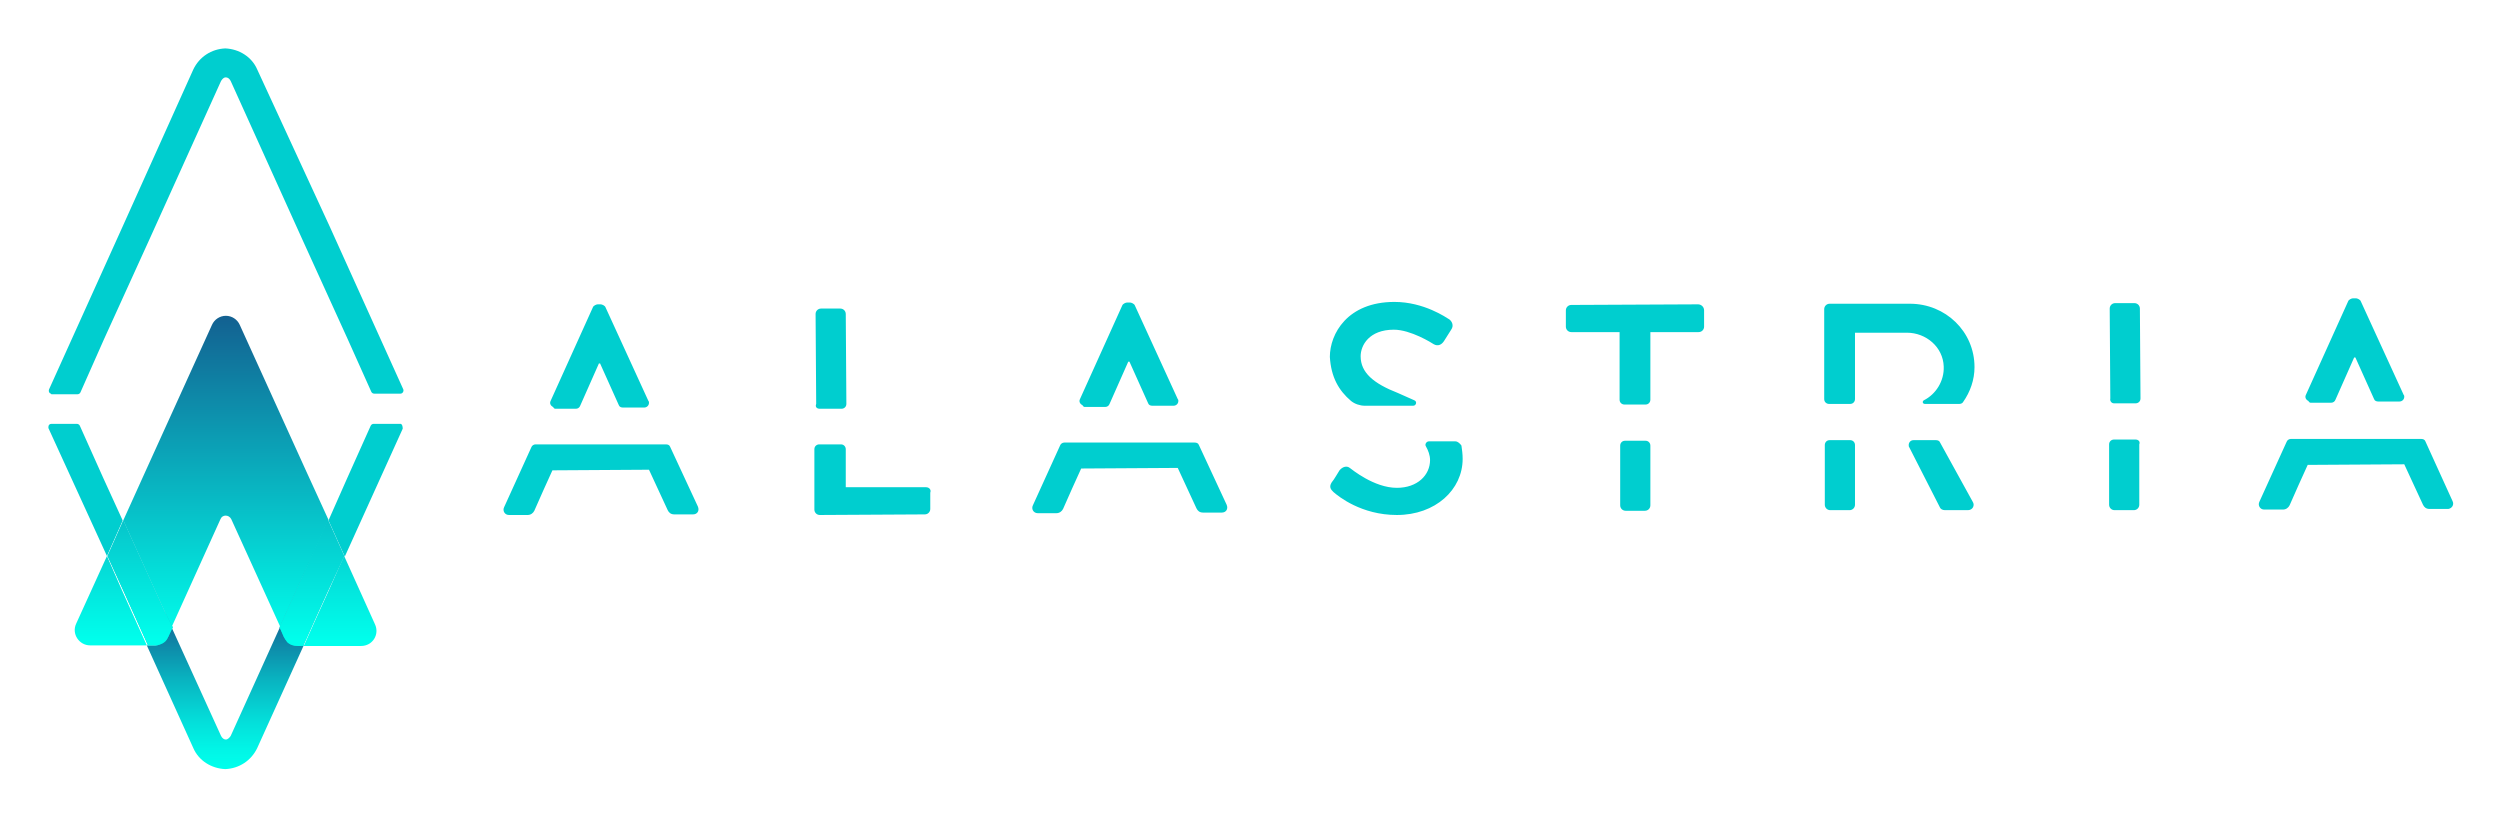
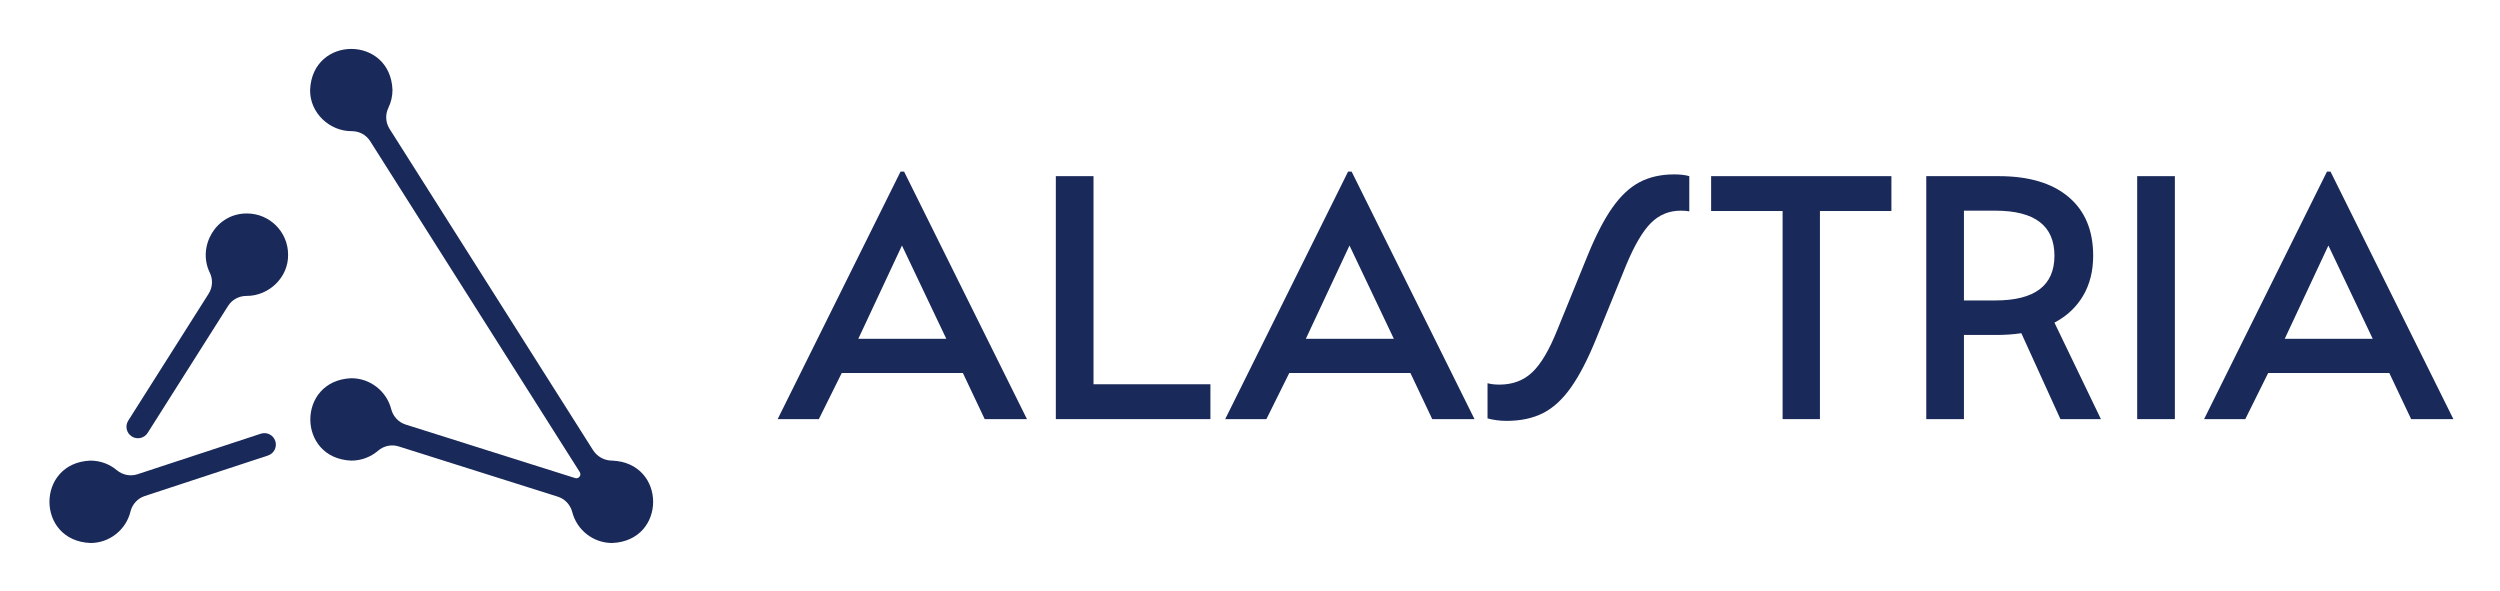
- <svg xmlns="http://www.w3.org/2000/svg" role="img" viewBox="-7.22 54.78 414.18 135.18">
-   <style>svg {enable-background:new 0 0 400 245}</style>
-   <style>.st0{fill:#00cecf}</style>
-   <path d="M274.1 105.2l-21 .1c-.5 0-.9.4-.9.9v2.7c0 .5.4.9.9.9h8V121c0 .5.4.8.8.8h3.5c.5 0 .8-.4.8-.8v-11.2h8c.5 0 .9-.4.9-.9v-2.7c0-.6-.5-1-1-1m-8.7 22.6H262c-.5 0-.8.4-.8.8v9.9c0 .5.4.9.9.9h3.2c.5 0 .9-.4.9-.9v-9.9c0-.4-.3-.8-.8-.8m48.8.3c-.1-.3-.4-.4-.7-.4h-3.7c-.5 0-.8.4-.8.8 0 .1 0 .3.1.4l5.1 10c.1.2.4.4.8.4h3.8c.8 0 1.2-.8.8-1.4l-5.4-9.8zm-5-23h-13.3c-.5 0-.9.4-.9.9v14.9c0 .5.4.8.8.8h3.5c.5 0 .8-.4.8-.8v-11h8.6c3.2 0 6 2.4 6.1 5.6.1 2.4-1.3 4.6-3.3 5.6-.3.2-.2.6.2.6h5.7c.2 0 .5-.1.6-.3 1.2-1.7 1.9-3.7 1.9-5.8 0-5.9-4.8-10.5-10.7-10.5m89.9 32.7l-4.5-9.9c-.1-.3-.4-.4-.7-.4H372.3c-.3 0-.6.2-.7.5l-4.5 9.9c-.3.6.1 1.3.8 1.3h3.1c.5 0 .9-.3 1.1-.7 1-2.3 2-4.5 3-6.7l16-.1 3.1 6.7c.2.4.5.7 1.1.7h3.1c.6-.1 1-.7.7-1.3M343 121.6h3.6c.4 0 .8-.3.8-.8l-.1-14.9c0-.5-.4-.9-.9-.9h-3.2c-.5 0-.9.4-.9.9l.1 14.9c-.1.4.2.8.6.8m-109.1 6.3h-4.4c-.4 0-.7.5-.5.8.4.7.7 1.5.7 2.3 0 2.5-2.1 4.6-5.5 4.6-3.8 0-7.5-3.1-7.8-3.3-.5-.4-1.2-.2-1.7.4-.4.6-.8 1.4-1.3 2-.5.8-.1 1.2.3 1.6.8.7 4.6 3.8 10.5 3.8 6.4 0 10.9-4.2 10.9-9.3 0-.8-.1-1.5-.2-2.2-.2-.3-.6-.7-1-.7m112.7-.3H343c-.4 0-.8.3-.8.8v10c0 .5.4.9.9.9h3.2c.5 0 .9-.4.9-.9v-10c.2-.5-.2-.8-.6-.8m-47.3.1h-3.4c-.5 0-.8.4-.8.8v9.9c0 .5.4.9.9.9h3.2c.5 0 .9-.4.9-.9v-9.9c0-.4-.3-.8-.8-.8m-126.8-5.5h3.4c.3 0 .6-.2.7-.5l3.1-7h.2l3.1 6.9c.1.3.4.4.7.4h3.5c.4 0 .8-.3.8-.8 0-.1 0-.2-.1-.3l-7.1-15.5c-.1-.3-.6-.5-.8-.5h-.5c-.2 0-.7.2-.8.5l-7 15.5c-.2.4 0 .8.4 1 .2.3.3.3.4.3m-87.7.3h3.4c.3 0 .6-.2.7-.5l3.1-7h.2l3.1 6.9c.1.3.4.4.7.4h3.5c.4 0 .8-.3.8-.8 0-.1 0-.2-.1-.3l-7.1-15.5c-.1-.3-.6-.5-.8-.5h-.5c-.2 0-.7.2-.8.5l-7 15.5c-.2.4 0 .8.4 1 .2.3.3.3.4.3m131.8-1.3c.6.5 1.5.8 2.3.8h8c.5 0 .7-.7.2-.9l-2.7-1.2c-4.1-1.6-6.2-3.4-6.2-6.1 0-1.8 1.4-4.4 5.5-4.4 2.8 0 6.3 2.2 6.6 2.4.7.4 1.3.1 1.7-.5.4-.6.8-1.3 1.2-1.9.5-.7.1-1.4-.3-1.7-.5-.3-4.2-2.9-9.1-2.9-7.8 0-10.7 5.3-10.7 9.1.2 3.4 1.5 5.6 3.5 7.3m159 .3h3.4c.3 0 .6-.2.7-.5l3.1-7h.2l3.1 6.9c.1.3.4.4.7.4h3.5c.4 0 .8-.3.8-.8 0-.1 0-.2-.1-.3l-7.1-15.5c-.1-.3-.6-.5-.8-.5h-.5c-.2 0-.7.2-.8.5l-7 15.5c-.2.4 0 .8.4 1 .2.3.3.3.4.3m-184.2 7c-.1-.3-.4-.4-.7-.4H169.1c-.3 0-.6.2-.7.5l-4.5 9.9c-.3.6.1 1.3.8 1.3h3.1c.5 0 .9-.3 1.1-.7 1-2.3 2-4.5 3-6.7l16-.1 3.1 6.7c.2.4.5.7 1.1.7h3.1c.7 0 1.1-.6.8-1.3l-4.6-9.9zm-87.6.3c-.1-.3-.4-.4-.7-.4H81.5c-.3 0-.6.2-.7.5l-4.5 9.9c-.3.6.1 1.3.8 1.3h3.1c.5 0 .9-.3 1.1-.7 1-2.3 2-4.5 3-6.7l16-.1 3.1 6.7c.2.4.5.7 1.1.7h3.1c.7 0 1.1-.6.8-1.3l-4.6-9.9zm42.4 6.7h-13.3v-6.3c0-.4-.3-.8-.8-.8h-3.6c-.4 0-.8.3-.8.8v10c0 .5.4.9.9.9l17.4-.1c.5 0 .9-.4.9-.9v-2.7c.2-.5-.2-.9-.7-.9m-17.6-13h3.6c.4 0 .8-.3.8-.8l-.1-14.9c0-.5-.4-.9-.9-.9h-3.2c-.5 0-.9.4-.9.9l.1 14.9c-.2.5.1.8.6.8M1.3 120.1h4.3c.2 0 .4-.1.5-.3L10 111l7.6-16.7 11.8-26.1c.2-.3.4-.6.8-.6.3 0 .6.2.8.6l11.8 26.1 7.6 16.7 3.9 8.7c.1.2.3.3.5.3h4.3c.4 0 .6-.4.5-.7l-12.2-27-12-26c-.9-2.1-3-3.4-5.3-3.5-2.3.1-4.3 1.4-5.3 3.5l-11.7 26-12.2 27c-.1.3 0 .6.3.7l.1.1" class="st0" />
-   <path fill="none" d="M29.3 140.8l-8.1 17.9 8.2 18c.2.3.4.6.8.6.3 0 .6-.2.8-.6l8.2-18.1-8.2-17.8c-.3-.7-1.4-.7-1.7 0z" />
-   <linearGradient id="SVGID_1_" x1="550.817" x2="550.937" y1="575.513" y2="575.513" gradientTransform="rotate(-90 256463.815 -5546.234) scale(455.2437)" gradientUnits="userSpaceOnUse">
-     <stop offset="0" stop-color="#00ffec" />
-     <stop offset="1" stop-color="#135f90" />
-   </linearGradient>
-   <path fill="url(#SVGID_1_)" d="M10.5 146.9l-5.1 11.2c-.8 1.7.5 3.6 2.3 3.6h9.4l-4.1-9.1-2.5-5.7z" />
-   <linearGradient id="SVGID_2_" x1="550.817" x2="550.937" y1="575.471" y2="575.471" gradientTransform="rotate(-90 256463.815 -5546.234) scale(455.2437)" gradientUnits="userSpaceOnUse">
-     <stop offset="0" stop-color="#00ffec" />
-     <stop offset="1" stop-color="#135f90" />
-   </linearGradient>
-   <path fill="url(#SVGID_2_)" d="M13.2 141l4.4 9.7L20 156l1.2 2.7 8.1-17.9c.3-.8 1.4-.8 1.8 0l8.1 17.8 3.6-8 4.4-9.7-3.8-8.3-10.9-24c-.4-.9-1.3-1.5-2.3-1.5-1 0-1.9.6-2.3 1.5l-10.9 24-3.8 8.4z" />
-   <linearGradient id="SVGID_3_" x1="550.817" x2="550.937" y1="575.43" y2="575.43" gradientTransform="rotate(-90 256463.815 -5546.234) scale(455.2437)" gradientUnits="userSpaceOnUse">
-     <stop offset="0" stop-color="#00ffec" />
-     <stop offset="1" stop-color="#135f90" />
-   </linearGradient>
-   <path fill="url(#SVGID_3_)" d="M47.2 152.7l-2 4.4-2.1 4.7h9.5c1.9 0 3.1-1.9 2.3-3.6l-5.1-11.3-.7 1.5-1.9 4.3z" />
-   <path d="M10.5 146.9l2.4-5.4.2-.5-3.2-7-3.9-8.7c-.1-.2-.3-.3-.5-.3H1.3c-.3 0-.5.2-.5.5v.2l9.7 21.2z" class="st0" />
-   <linearGradient id="SVGID_4_" x1="30.137" x2="30.137" y1="156.311" y2="181.939" gradientUnits="userSpaceOnUse">
-     <stop offset="0" stop-color="#135f90" />
-     <stop offset=".117" stop-color="#10779e" />
-     <stop offset=".419" stop-color="#09b1bf" />
-     <stop offset=".677" stop-color="#04dbd8" />
-     <stop offset=".879" stop-color="#01f5e6" />
-     <stop offset="1" stop-color="#00ffec" />
-   </linearGradient>
-   <path fill="url(#SVGID_4_)" d="M42.2 161.7c-.7 0-1.3-.3-1.8-.7-.1-.1-.2-.2-.2-.3-.1-.1-.2-.3-.3-.5l-.7-1.6-8.2 18.1c-.2.3-.5.6-.8.6-.3 0-.6-.2-.8-.6l-8.2-18-.7 1.5c0 .1-.1.1-.1.2-.1.2-.3.4-.4.6-.3.3-.7.5-1.1.6-.1 0-.2.1-.4.1h-1.4l7.7 17c.9 2.1 3 3.4 5.3 3.5 2.3-.1 4.3-1.4 5.3-3.5l7.7-17h-.9z" />
-   <path d="M59.2 125h-4.5c-.2 0-.4.1-.5.3l-3.9 8.7-3.1 7 2.7 6 9.6-21.2c0-.4-.1-.7-.3-.8zm-38 33.7L20 156zm17.9-.1l.7 1.6-.7-1.6zm-20.2 3c-.1 0-.2.1-.4.1.2 0 .3 0 .4-.1zm1.5-1.2c-.1.2-.3.4-.4.6.2-.2.3-.4.4-.6zm20 .6c-.1-.1-.2-.2-.2-.3 0 .1.1.2.2.3zm1.8.7c-.7 0-1.3-.3-1.8-.7.4.5 1.1.7 1.8.7zm-29-20.7l-.3.5zm-.1 11.7l-2.6-5.8 2.6 5.8 4.1 9zm30 9l2.1-4.7zm6-13.4l.7-1.4z" class="st0" />
-   <linearGradient id="SVGID_5_" x1="550.857" x2="550.868" y1="575.434" y2="575.434" gradientTransform="rotate(-90 256463.815 -5546.234) scale(455.2437)" gradientUnits="userSpaceOnUse">
-     <stop offset="0" stop-color="#00ffec" />
-     <stop offset="1" stop-color="#135f90" />
-   </linearGradient>
-   <path fill="url(#SVGID_5_)" d="M47.1 140.9z" />
-   <linearGradient id="SVGID_6_" x1="550.817" x2="550.937" y1="575.434" y2="575.434" gradientTransform="rotate(-90 256463.815 -5546.234) scale(455.2437)" gradientUnits="userSpaceOnUse">
-     <stop offset="0" stop-color="#00ffec" />
-     <stop offset="1" stop-color="#135f90" />
-   </linearGradient>
-   <path fill="url(#SVGID_6_)" d="M45.2 157l2-4.3 1.9-4.4-1.9 4.4z" />
-   <linearGradient id="SVGID_7_" x1="550.817" x2="550.937" y1="575.434" y2="575.434" gradientTransform="rotate(-90 256463.815 -5546.234) scale(455.2437)" gradientUnits="userSpaceOnUse">
-     <stop offset="0" stop-color="#00ffec" />
-     <stop offset="1" stop-color="#135f90" />
-   </linearGradient>
-   <path fill="url(#SVGID_7_)" d="M45.2 157l2-4.3 1.9-4.4-1.9 4.4z" />
-   <linearGradient id="SVGID_8_" x1="550.817" x2="550.937" y1="575.443" y2="575.443" gradientTransform="rotate(-90 256463.815 -5546.234) scale(455.2437)" gradientUnits="userSpaceOnUse">
-     <stop offset="0" stop-color="#00ffec" />
-     <stop offset="1" stop-color="#135f90" />
-   </linearGradient>
-   <path fill="url(#SVGID_8_)" d="M39.1 158.6l3.6-7.9 4.4-9.8-4.4 9.8z" />
-   <linearGradient id="SVGID_9_" x1="550.817" x2="550.937" y1="575.443" y2="575.443" gradientTransform="rotate(-90 256463.815 -5546.234) scale(455.2437)" gradientUnits="userSpaceOnUse">
-     <stop offset="0" stop-color="#00ffec" />
-     <stop offset="1" stop-color="#135f90" />
-   </linearGradient>
-   <path fill="url(#SVGID_9_)" d="M39.1 158.6l3.6-7.9 4.4-9.8-4.4 9.8z" />
-   <linearGradient id="SVGID_10_" x1="550.817" x2="550.937" y1="575.501" y2="575.501" gradientTransform="rotate(-90 256463.815 -5546.234) scale(455.2437)" gradientUnits="userSpaceOnUse">
-     <stop offset="0" stop-color="#00ffec" />
-     <stop offset="1" stop-color="#135f90" />
-   </linearGradient>
-   <path fill="url(#SVGID_10_)" d="M20 156l-2.4-5.3-4.4-9.7 4.4 9.7z" />
-   <linearGradient id="SVGID_11_" x1="550.817" x2="550.937" y1="575.501" y2="575.501" gradientTransform="rotate(-90 256463.815 -5546.234) scale(455.2437)" gradientUnits="userSpaceOnUse">
-     <stop offset="0" stop-color="#00ffec" />
-     <stop offset="1" stop-color="#135f90" />
-   </linearGradient>
-   <path fill="url(#SVGID_11_)" d="M20 156l-2.4-5.3-4.4-9.7 4.4 9.7z" />
-   <path d="M21.2 158.7l-.7 1.5z" class="st0" />
-   <linearGradient id="SVGID_12_" x1="550.817" x2="550.937" y1="575.492" y2="575.492" gradientTransform="rotate(-90 256463.815 -5546.234) scale(455.2437)" gradientUnits="userSpaceOnUse">
-     <stop offset="0" stop-color="#00ffec" />
-     <stop offset="1" stop-color="#135f90" />
-   </linearGradient>
-   <path fill="url(#SVGID_12_)" d="M21.2 158.7l-.7 1.5z" />
-   <linearGradient id="SVGID_13_" x1="550.817" x2="550.937" y1="575.431" y2="575.431" gradientTransform="rotate(-90 256463.815 -5546.234) scale(455.2437)" gradientUnits="userSpaceOnUse">
-     <stop offset="0" stop-color="#00ffec" />
-     <stop offset="1" stop-color="#135f90" />
-   </linearGradient>
-   <path fill="url(#SVGID_13_)" d="M49.8 146.9l-2.7-6z" />
-   <path d="M10.5 146.9l2.4-5.4z" class="st0" />
-   <linearGradient id="SVGID_14_" x1="550.817" x2="550.937" y1="575.512" y2="575.512" gradientTransform="rotate(-90 256463.815 -5546.234) scale(455.2437)" gradientUnits="userSpaceOnUse">
-     <stop offset="0" stop-color="#00ffec" />
-     <stop offset="1" stop-color="#135f90" />
-   </linearGradient>
-   <path fill="url(#SVGID_14_)" d="M10.5 146.9l2.4-5.4z" />
-   <path d="M42.7 150.7l-3.6 8 .7 1.6c.1.2.2.3.3.5.1.1.2.2.2.3.5.5 1.1.7 1.8.7h.9l2.1-4.7 2-4.4 2-4.3.7-1.5-2.7-6-4.4 9.8z" class="st0" />
-   <linearGradient id="SVGID_15_" x1="550.817" x2="550.937" y1="575.44" y2="575.44" gradientTransform="rotate(-90 256463.815 -5546.234) scale(455.2437)" gradientUnits="userSpaceOnUse">
-     <stop offset="0" stop-color="#00ffec" />
-     <stop offset="1" stop-color="#135f90" />
-   </linearGradient>
-   <path fill="url(#SVGID_15_)" d="M42.7 150.7l-3.6 8 .7 1.6c.1.2.2.3.3.5.1.1.2.2.2.3.5.5 1.1.7 1.8.7h.9l2.1-4.7 2-4.4 2-4.3.7-1.5-2.7-6-4.4 9.8z" />
-   <path d="M17.6 150.7l-4.4-9.7-.2.5-2.4 5.4 2.6 5.7 4.1 9.1h1.4c.1 0 .2 0 .4-.1.4-.1.8-.3 1.1-.6.2-.2.3-.4.4-.6 0-.1.1-.1.1-.2l.7-1.5L20 156l-2.4-5.3z" class="st0" />
-   <linearGradient id="SVGID_16_" x1="550.817" x2="550.937" y1="575.503" y2="575.503" gradientTransform="rotate(-90 256463.815 -5546.234) scale(455.2437)" gradientUnits="userSpaceOnUse">
-     <stop offset="0" stop-color="#00ffec" />
-     <stop offset="1" stop-color="#135f90" />
-   </linearGradient>
-   <path fill="url(#SVGID_16_)" d="M17.6 150.7l-4.4-9.7-.2.5-2.4 5.4 2.6 5.7 4.1 9.1h1.4c.1 0 .2 0 .4-.1.4-.1.8-.3 1.1-.6.2-.2.3-.4.4-.6 0-.1.1-.1.1-.2l.7-1.5L20 156l-2.4-5.3z" />
+ <svg xmlns="http://www.w3.org/2000/svg" role="img" viewBox="44.94 45.94 1511.12 357.12">
+   <defs>
+     <clipPath id="a" clipPathUnits="userSpaceOnUse">
+       <path d="M0 336.723h1202.044V0H0z" />
+     </clipPath>
+   </defs>
+   <g clip-path="url(#a)" transform="matrix(1.33333 0 0 -1.33333 0 448.964)">
+     <path fill="#192959" fill-opacity="1" fill-rule="nonzero" stroke="none" d="M311.225 93.456c-3.525-.005-6.806 1.797-8.692 4.775l-92.246 145.651c-1.826 2.884-1.976 6.492-.492 9.567 1.178 2.439 1.84 5.173 1.84 8.064-.982 24.768-36.365 24.764-37.346 0-.172-10.473 8.908-18.781 18.839-18.702 3.397.027 6.575-1.665 8.392-4.534L296.543 88.24c.409-.645.363-1.476-.109-2.077-.005-.006-.01-.013-.015-.02-.464-.591-1.243-.836-1.96-.609l-76.868 24.274c-3.263 1.03-5.695 3.707-6.549 7.02-2.065 8.013-9.409 13.988-18.08 13.974-24.768-.983-24.763-36.366.001-37.346 4.647 0 8.896 1.699 12.162 4.509 2.569 2.209 6.088 2.944 9.319 1.924l72.152-22.785c3.263-1.03 5.695-3.707 6.549-7.02 2.065-8.013 9.409-13.988 18.08-13.974 24.768.982 24.764 36.366 0 37.346" />
+     <path fill="#192959" fill-opacity="1" fill-rule="nonzero" stroke="none" d="M145.64 205.495c-14.244.06-22.576-15.157-16.833-26.824 1.501-3.05 1.311-6.66-.508-9.532l-36.453-57.558c-1.538-2.427-.816-5.642 1.611-7.179 2.392-1.525 5.633-.836 7.18 1.611l36.462 57.573c1.817 2.867 4.992 4.559 8.386 4.534 9.928-.074 18.999 8.232 18.828 18.702 0 10.313-8.36 18.673-18.673 18.673" />
+     <path fill="#192959" fill-opacity="1" fill-rule="nonzero" stroke="none" d="M151.942 105.655l-55.906-18.38c-3.23-1.062-6.76-.346-9.367 1.836-3.24 2.712-7.413 4.346-11.969 4.346-24.767-.983-24.764-36.366.001-37.347 8.748-.02 16.158 6.087 18.138 14.202.81 3.319 3.216 6.015 6.462 7.082l55.891 18.375c2.73.898 4.215 3.839 3.318 6.568-.898 2.73-3.839 4.216-6.568 3.318" />
+     <path fill="#192959" fill-opacity="1" fill-rule="nonzero" stroke="none" d="M462.709 148.663l-20.114 42.302-19.793-42.302zm-20.752 75.824h1.596l55.712-112.22h-19.156l-9.897 20.911h-54.914l-10.375-20.911h-18.677z" />
+     <path fill="#192959" fill-opacity="1" fill-rule="nonzero" stroke="none" d="M512.353 222.411h17.08v-94.342h52.998v-15.803h-70.078z" />
+     <path fill="#192959" fill-opacity="1" fill-rule="nonzero" stroke="none" d="M665.596 148.663l-20.114 42.302-19.794-42.302zm-20.752 75.824h1.596l55.711-112.22h-19.156l-9.897 20.911h-54.912l-10.377-20.911h-18.676z" />
+     <path fill="#192959" fill-opacity="1" fill-rule="nonzero" stroke="none" d="M753.392 186.335c3.723 9.152 7.475 16.415 11.254 21.791 3.776 5.371 7.901 9.23 12.37 11.573 4.47 2.339 9.684 3.512 15.644 3.512 2.767 0 5.054-.268 6.865-.799v-15.963c-.427.105-.985.185-1.677.239-.693.053-1.411.08-2.154.08-5.323 0-9.845-1.862-13.57-5.587-3.725-3.726-7.449-10.057-11.174-18.996l-13.727-33.682c-3.727-9.153-7.503-16.442-11.334-21.869-3.831-5.428-8.061-9.313-12.691-11.654-4.629-2.342-10.136-3.51-16.521-3.51-1.597 0-3.141.106-4.63.319-1.492.214-2.821.478-3.99.797v15.964c1.488-.427 3.296-.639 5.427-.639 5.958 0 10.907 1.861 14.845 5.586 3.936 3.725 7.715 10.11 11.334 19.156z" />
+     <path fill="#192959" fill-opacity="1" fill-rule="nonzero" stroke="none" d="M841.826 206.608h-32.405v15.803h81.731v-15.803h-32.405v-94.342h-16.921z" />
+     <path fill="#192959" fill-opacity="1" fill-rule="nonzero" stroke="none" d="M938.242 166.062c17.879 0 26.818 6.757 26.818 20.273 0 13.621-8.939 20.432-26.818 20.432h-14.208v-40.705zm-31.288 56.349h32.884c13.62 0 24.156-3.14 31.607-9.417 7.448-6.281 11.173-15.166 11.173-26.659 0-6.919-1.516-12.957-4.549-18.118-3.032-5.163-7.37-9.234-13.009-12.211l21.07-43.739h-18.357l-17.72 38.95c-3.51-.534-7.289-.799-11.333-.799h-14.686v-38.151h-17.08z" />
+     <path fill="#192959" fill-opacity="1" fill-rule="nonzero" stroke="none" d="M1002.573 222.411h17.08V112.266h-17.08z" />
+     <path fill="#192959" fill-opacity="1" fill-rule="nonzero" stroke="none" d="M1109.363 148.663l-20.114 42.302-19.794-42.302zm-20.752 75.824h1.596l55.711-112.22h-19.156l-9.897 20.911h-54.912l-10.377-20.911H1032.9z" />
+   </g>
</svg>
